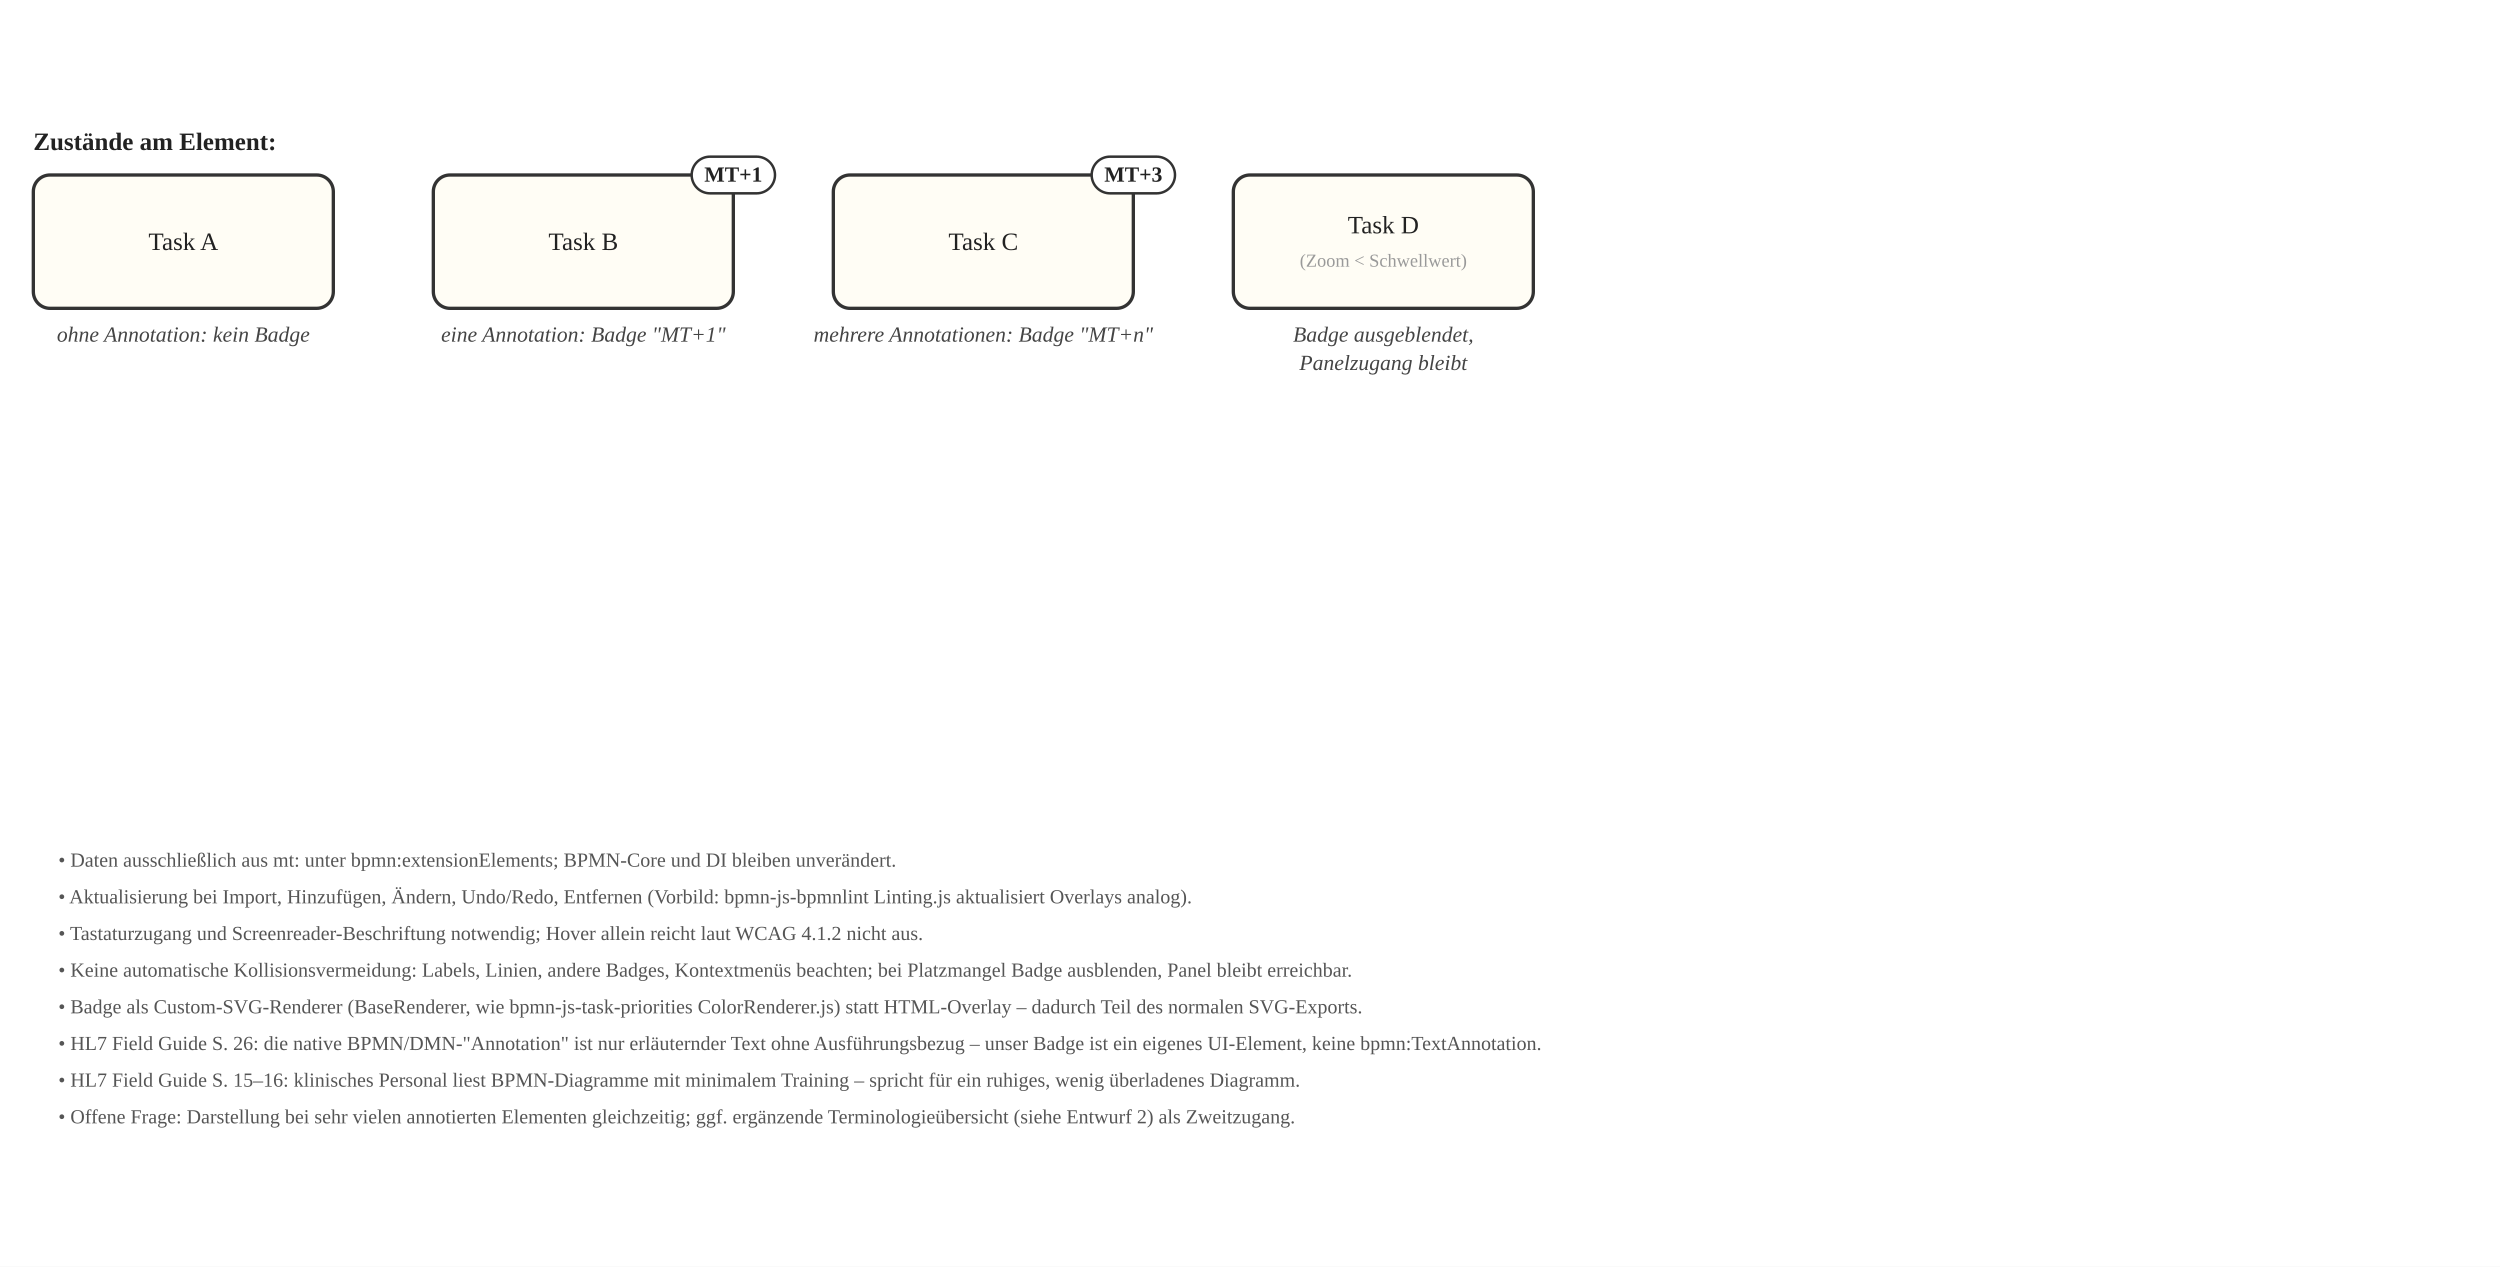
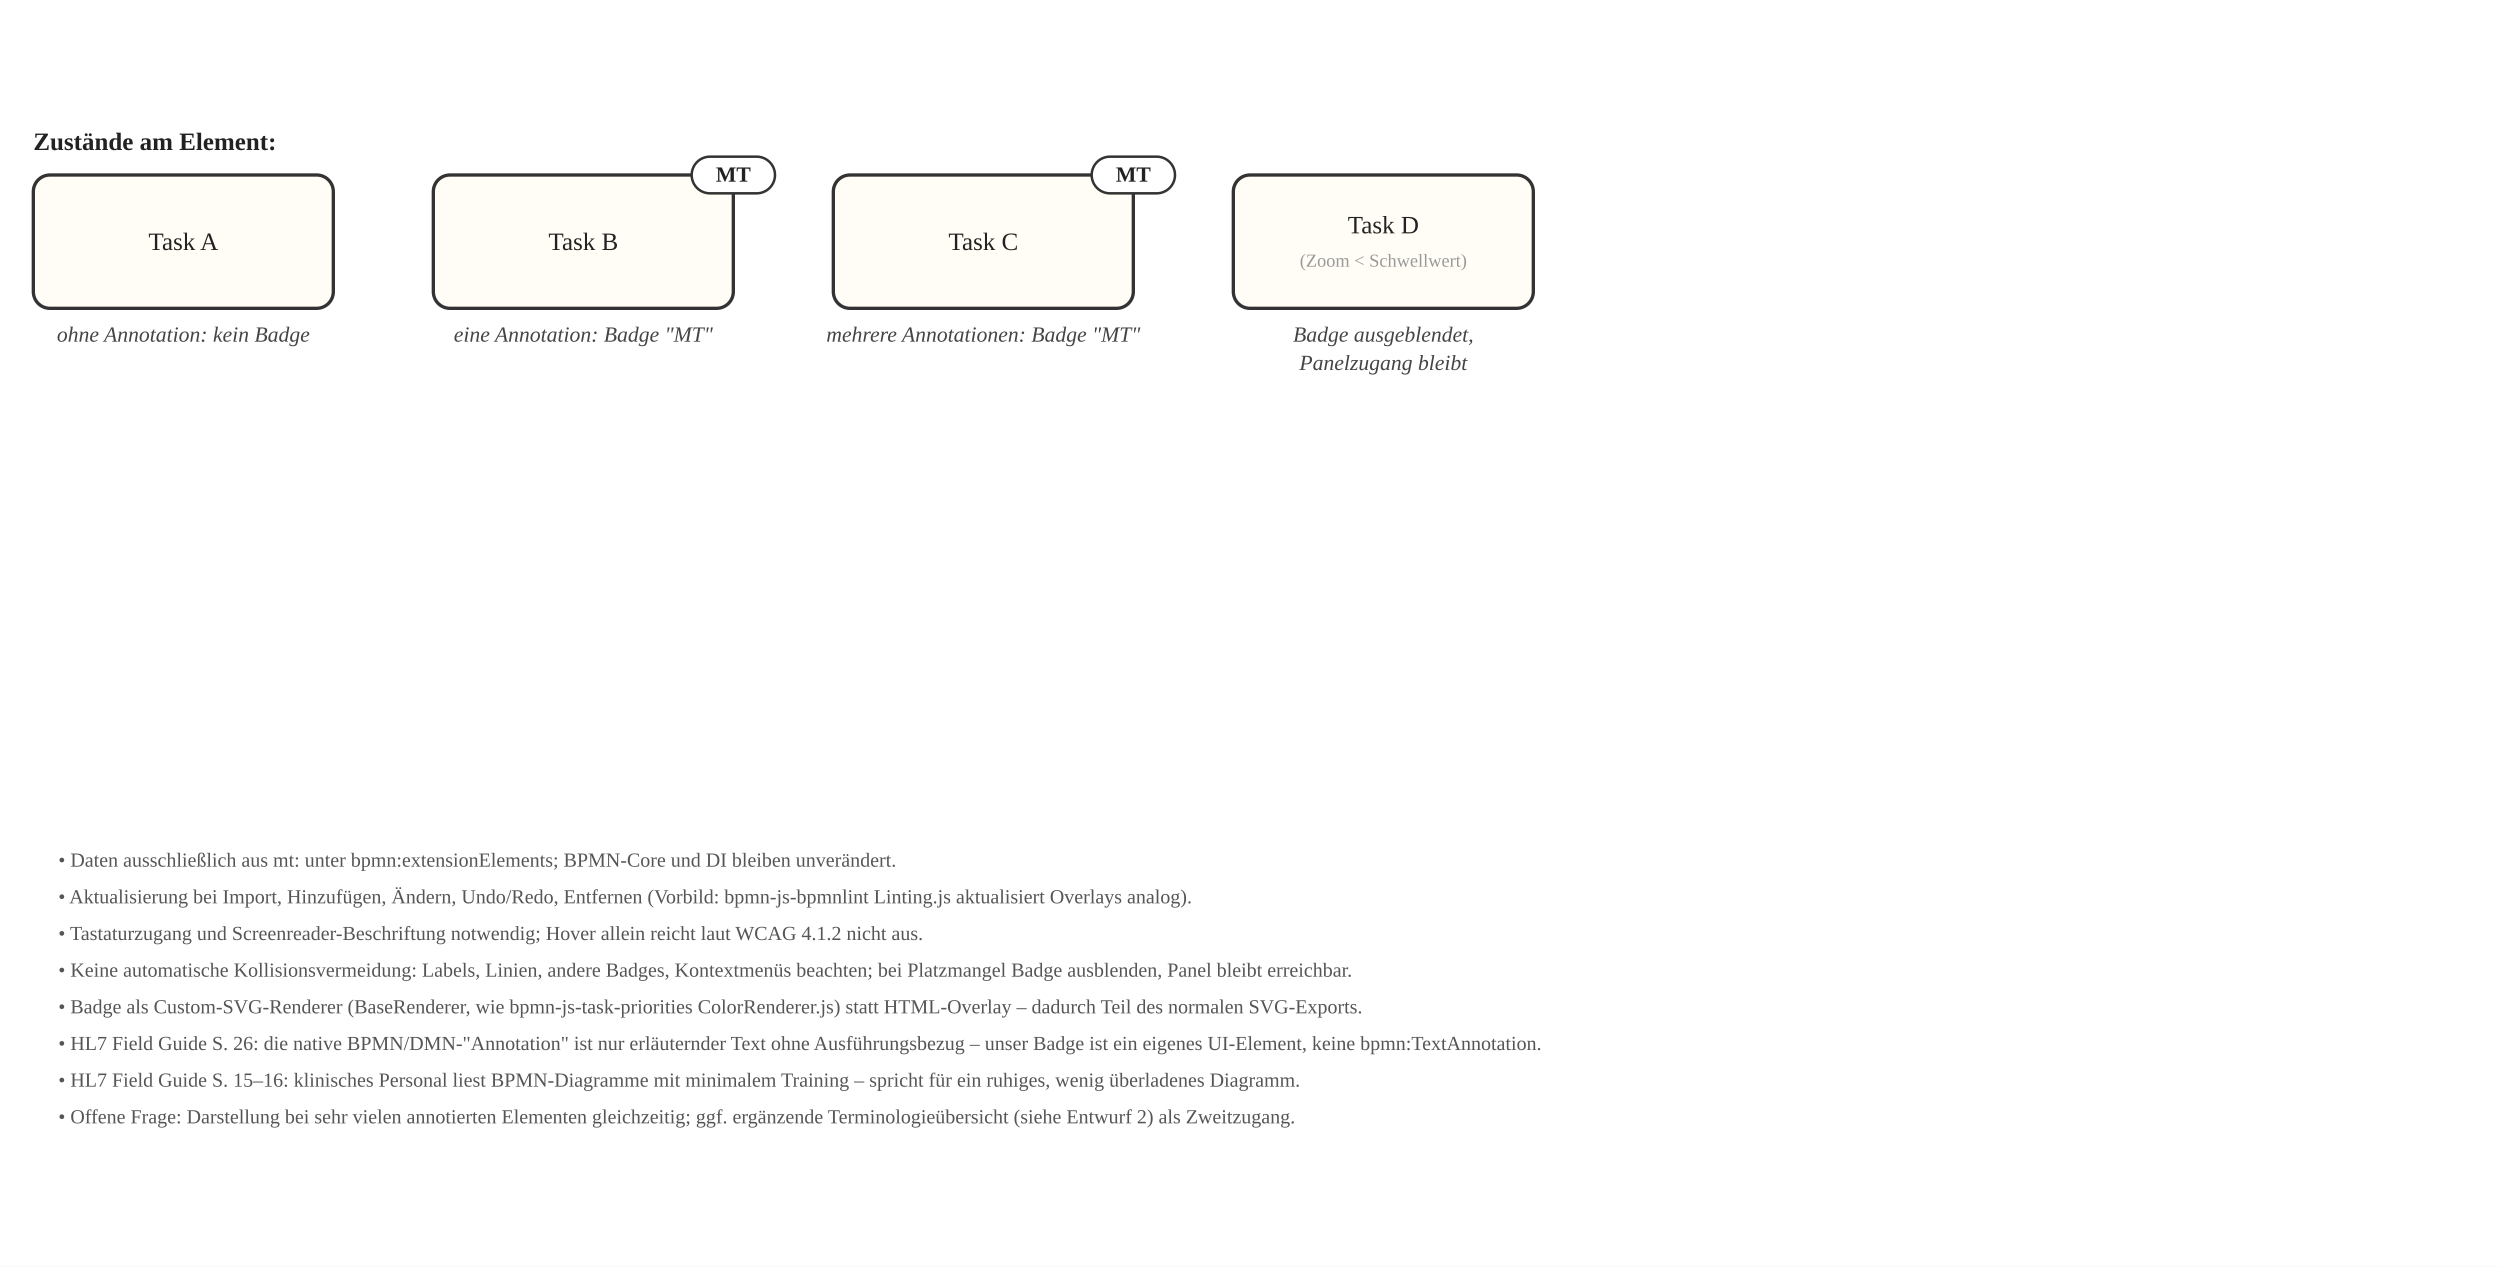
<svg xmlns="http://www.w3.org/2000/svg" viewBox="0 0 1500 760" font-size="16">
  <rect x="0" y="0" width="1500" height="760" fill="#ffffff" />
  <style>
    .task { fill: #fffdf5; stroke: #333; stroke-width: 2; rx: 10; }
    .task-sel { fill: #fffdf5; stroke: #1a66ff; stroke-width: 3; stroke-dasharray: 2 3; rx: 10; }
    .badge { fill: #ffffff; stroke: #333; stroke-width: 1.5; }
    .badge-text { fill: #222; font-size: 13px; font-weight: bold; }
    .panel { fill: #f5f5f5; stroke: #555; stroke-width: 1.5; stroke-dasharray: 3 3; }
    .field { fill: none; stroke: #999; stroke-width: 1.2; }
    .btn { fill: #e8e8e8; stroke: #666; stroke-width: 1.2; }
    .caption { fill: #222; font-size: 15px; }
    .step-label { fill: #444; font-size: 13px; font-style: italic; }
    .arrow { stroke: #333; stroke-width: 2; marker-end: url(#arrowhead); fill: none; }
    .title { fill: #111; font-size: 20px; font-weight: bold; }
    .note { fill: #555; font-size: 12px; }
  </style>
  <defs>
    <marker id="arrowhead" markerWidth="10" markerHeight="8" refX="8" refY="4" orient="auto">
      <path d="M0,0 L10,4 L0,8 Z" fill="#333" />
    </marker>
  </defs>
  <text x="20" y="90" class="caption" font-weight="bold">Zustände am Element:</text>
  <rect x="20" y="105" width="180" height="80" class="task" />
  <text x="110" y="150" text-anchor="middle" class="caption">Task A</text>
  <text x="110" y="205" text-anchor="middle" class="step-label">ohne Annotation: kein Badge</text>
  <rect x="260" y="105" width="180" height="80" class="task" />
  <text x="350" y="150" text-anchor="middle" class="caption">Task B</text>
  <rect x="415" y="94" width="50" height="22" rx="11" class="badge" />
-   <text x="440" y="109" text-anchor="middle" class="badge-text">MT+1</text>
-   <text x="350" y="205" text-anchor="middle" class="step-label">eine Annotation: Badge "MT+1"</text>
+   <text x="440" y="109" text-anchor="middle" class="badge-text">MT</text>
+   <text x="350" y="205" text-anchor="middle" class="step-label">eine Annotation: Badge "MT"</text>
  <rect x="500" y="105" width="180" height="80" class="task" />
  <text x="590" y="150" text-anchor="middle" class="caption">Task C</text>
  <rect x="655" y="94" width="50" height="22" rx="11" class="badge" />
-   <text x="680" y="109" text-anchor="middle" class="badge-text">MT+3</text>
-   <text x="590" y="205" text-anchor="middle" class="step-label">mehrere Annotationen: Badge "MT+n"</text>
+   <text x="680" y="109" text-anchor="middle" class="badge-text">MT</text>
+   <text x="590" y="205" text-anchor="middle" class="step-label">mehrere Annotationen: Badge "MT"</text>
  <rect x="740" y="105" width="180" height="80" class="task" />
  <text x="830" y="140" text-anchor="middle" class="caption">Task D</text>
  <text x="830" y="160" text-anchor="middle" font-size="11" fill="#999">(Zoom &lt; Schwellwert)</text>
  <text x="830" y="205" text-anchor="middle" class="step-label">Badge ausgeblendet,</text>
  <text x="830" y="222" text-anchor="middle" class="step-label">Panelzugang bleibt</text>
  <text x="35" y="520" class="note" font-size="13">• Daten ausschließlich aus mt: unter bpmn:extensionElements; BPMN-Core und DI bleiben unverändert.</text>
  <text x="35" y="542" class="note" font-size="13">• Aktualisierung bei Import, Hinzufügen, Ändern, Undo/Redo, Entfernen (Vorbild: bpmn-js-bpmnlint Linting.js aktualisiert Overlays analog).</text>
  <text x="35" y="564" class="note" font-size="13">• Tastaturzugang und Screenreader-Beschriftung notwendig; Hover allein reicht laut WCAG 4.1.2 nicht aus.</text>
  <text x="35" y="586" class="note" font-size="13">• Keine automatische Kollisionsvermeidung: Labels, Linien, andere Badges, Kontextmenüs beachten; bei Platzmangel Badge ausblenden, Panel bleibt erreichbar.</text>
  <text x="35" y="608" class="note" font-size="13">• Badge als Custom-SVG-Renderer (BaseRenderer, wie bpmn-js-task-priorities ColorRenderer.js) statt HTML-Overlay – dadurch Teil des normalen SVG-Exports.</text>
  <text x="35" y="630" class="note" font-size="13">• HL7 Field Guide S. 26: die native BPMN/DMN-"Annotation" ist nur erläuternder Text ohne Ausführungsbezug – unser Badge ist ein eigenes UI-Element, keine bpmn:TextAnnotation.</text>
  <text x="35" y="652" class="note" font-size="13">• HL7 Field Guide S. 15–16: klinisches Personal liest BPMN-Diagramme mit minimalem Training – spricht für ein ruhiges, wenig überladenes Diagramm.</text>
  <text x="35" y="674" class="note" font-size="13">• Offene Frage: Darstellung bei sehr vielen annotierten Elementen gleichzeitig; ggf. ergänzende Terminologieübersicht (siehe Entwurf 2) als Zweitzugang.</text>
</svg>
